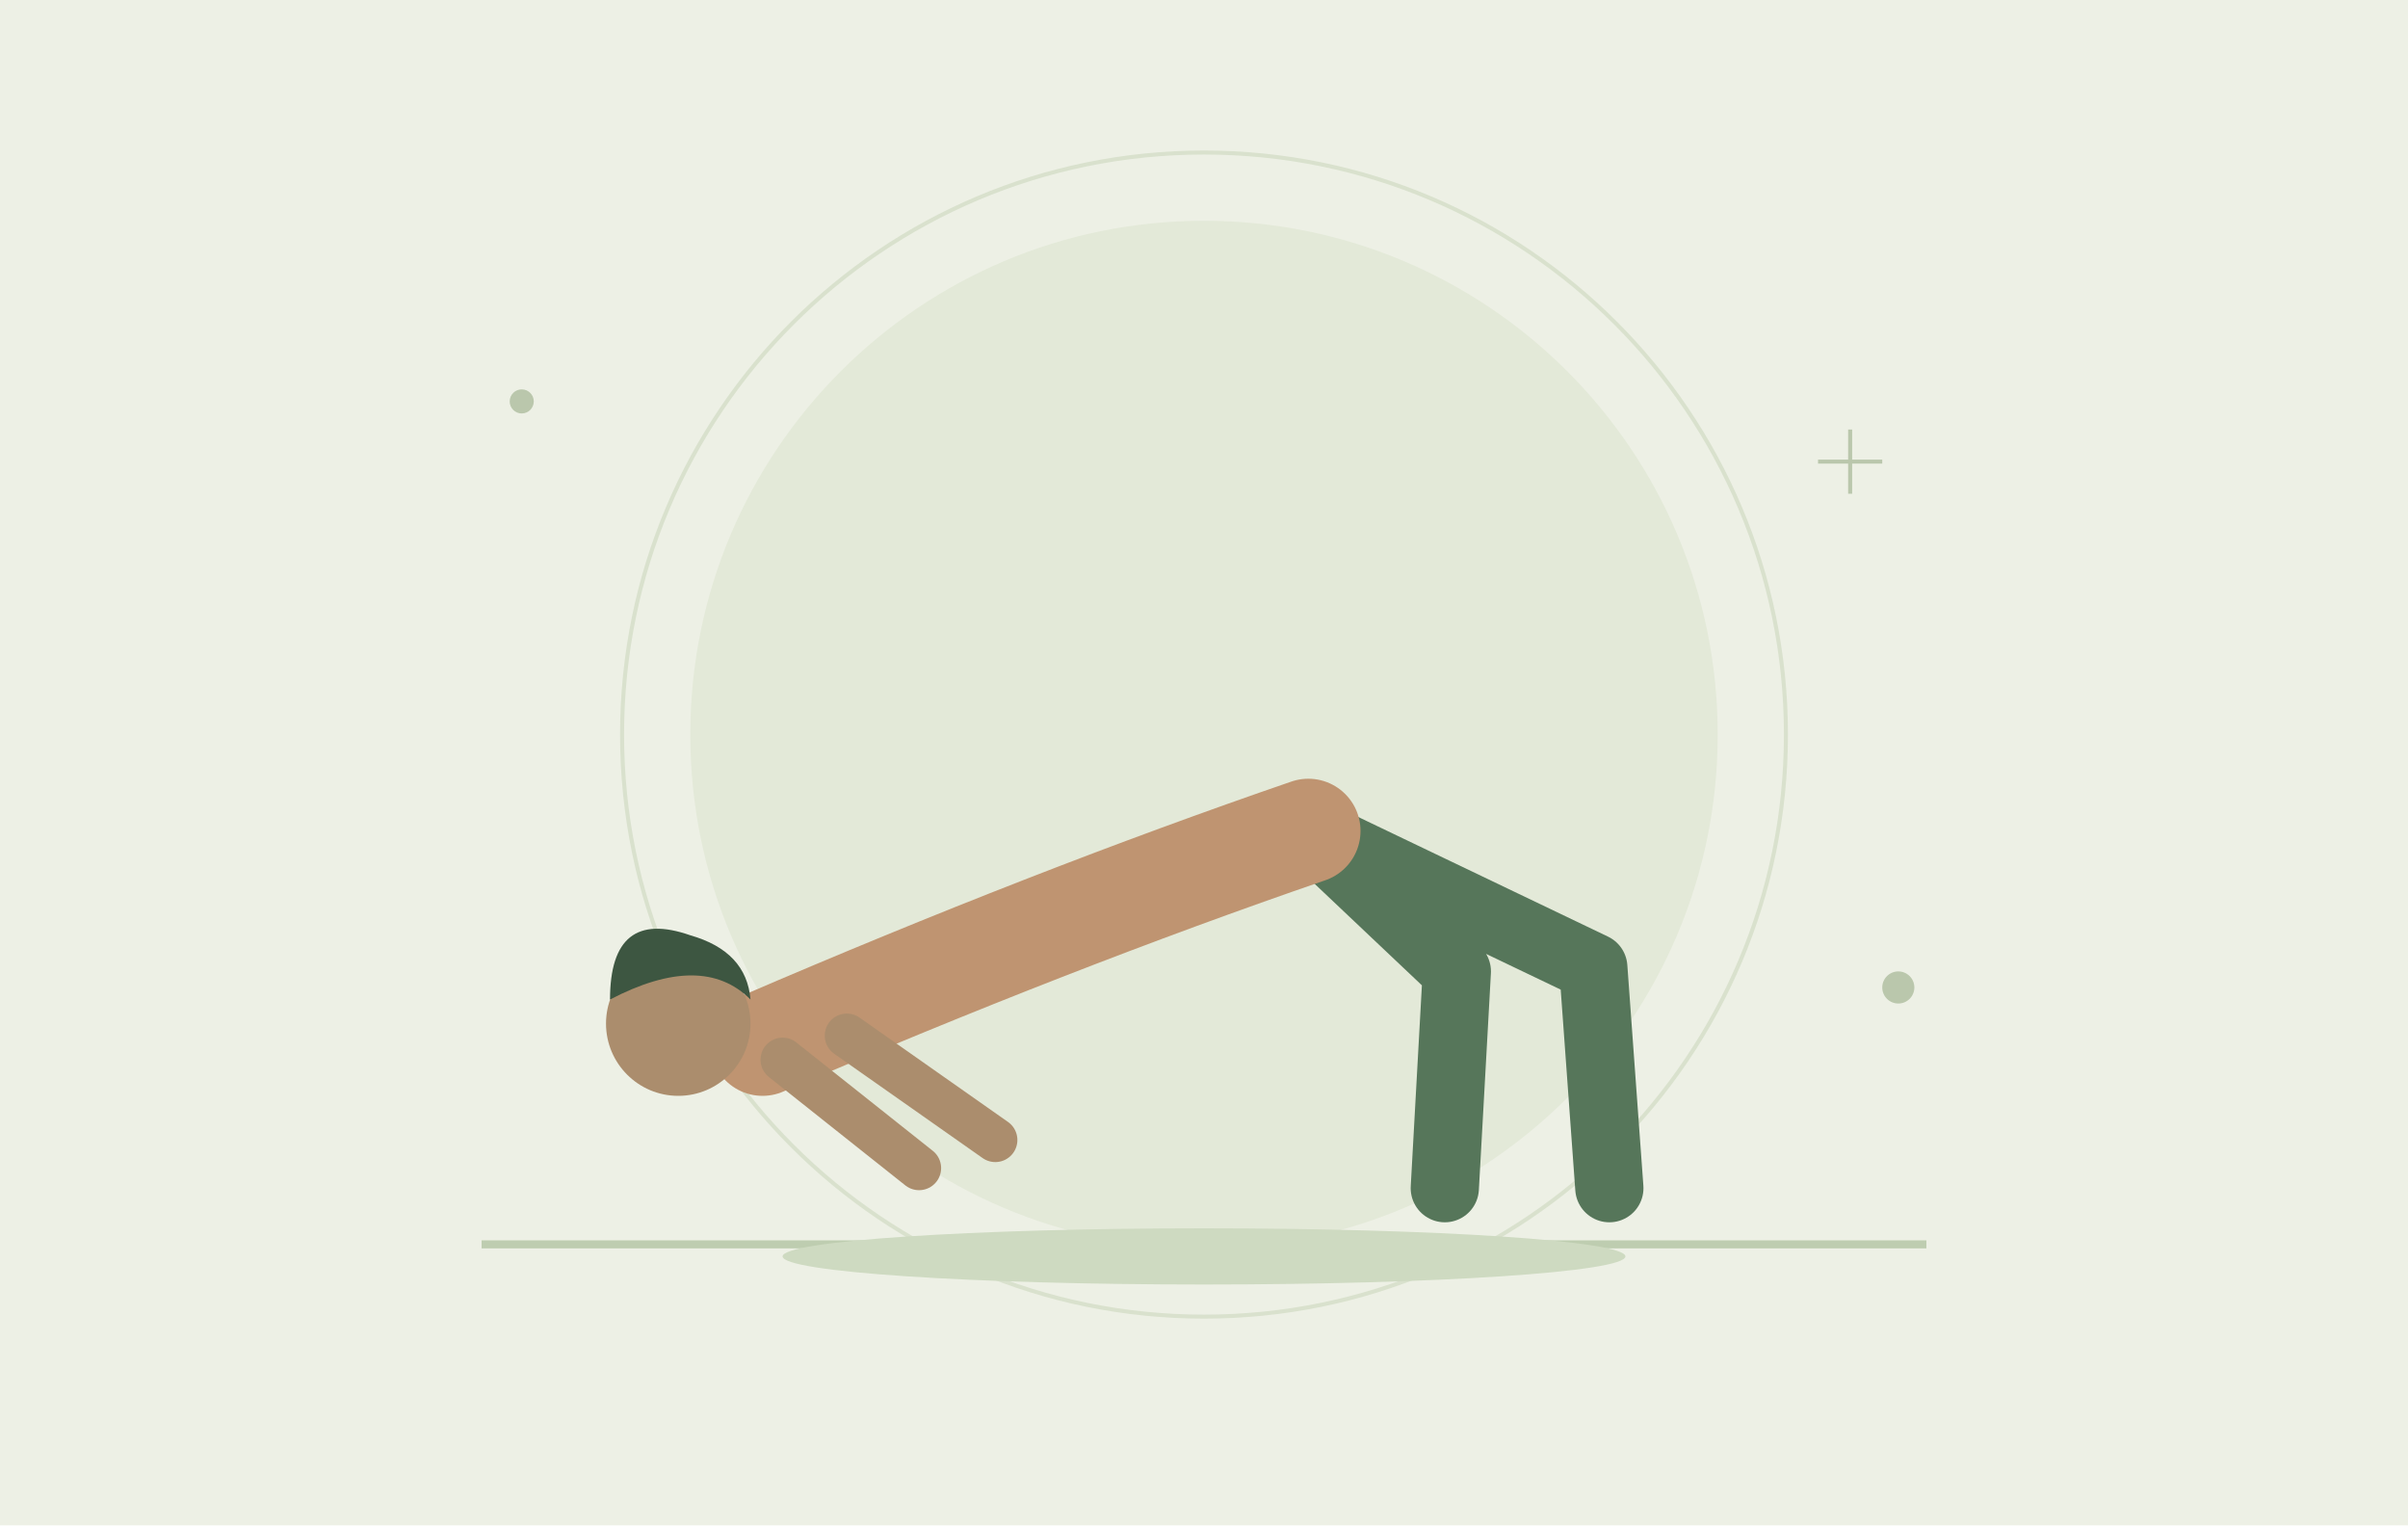
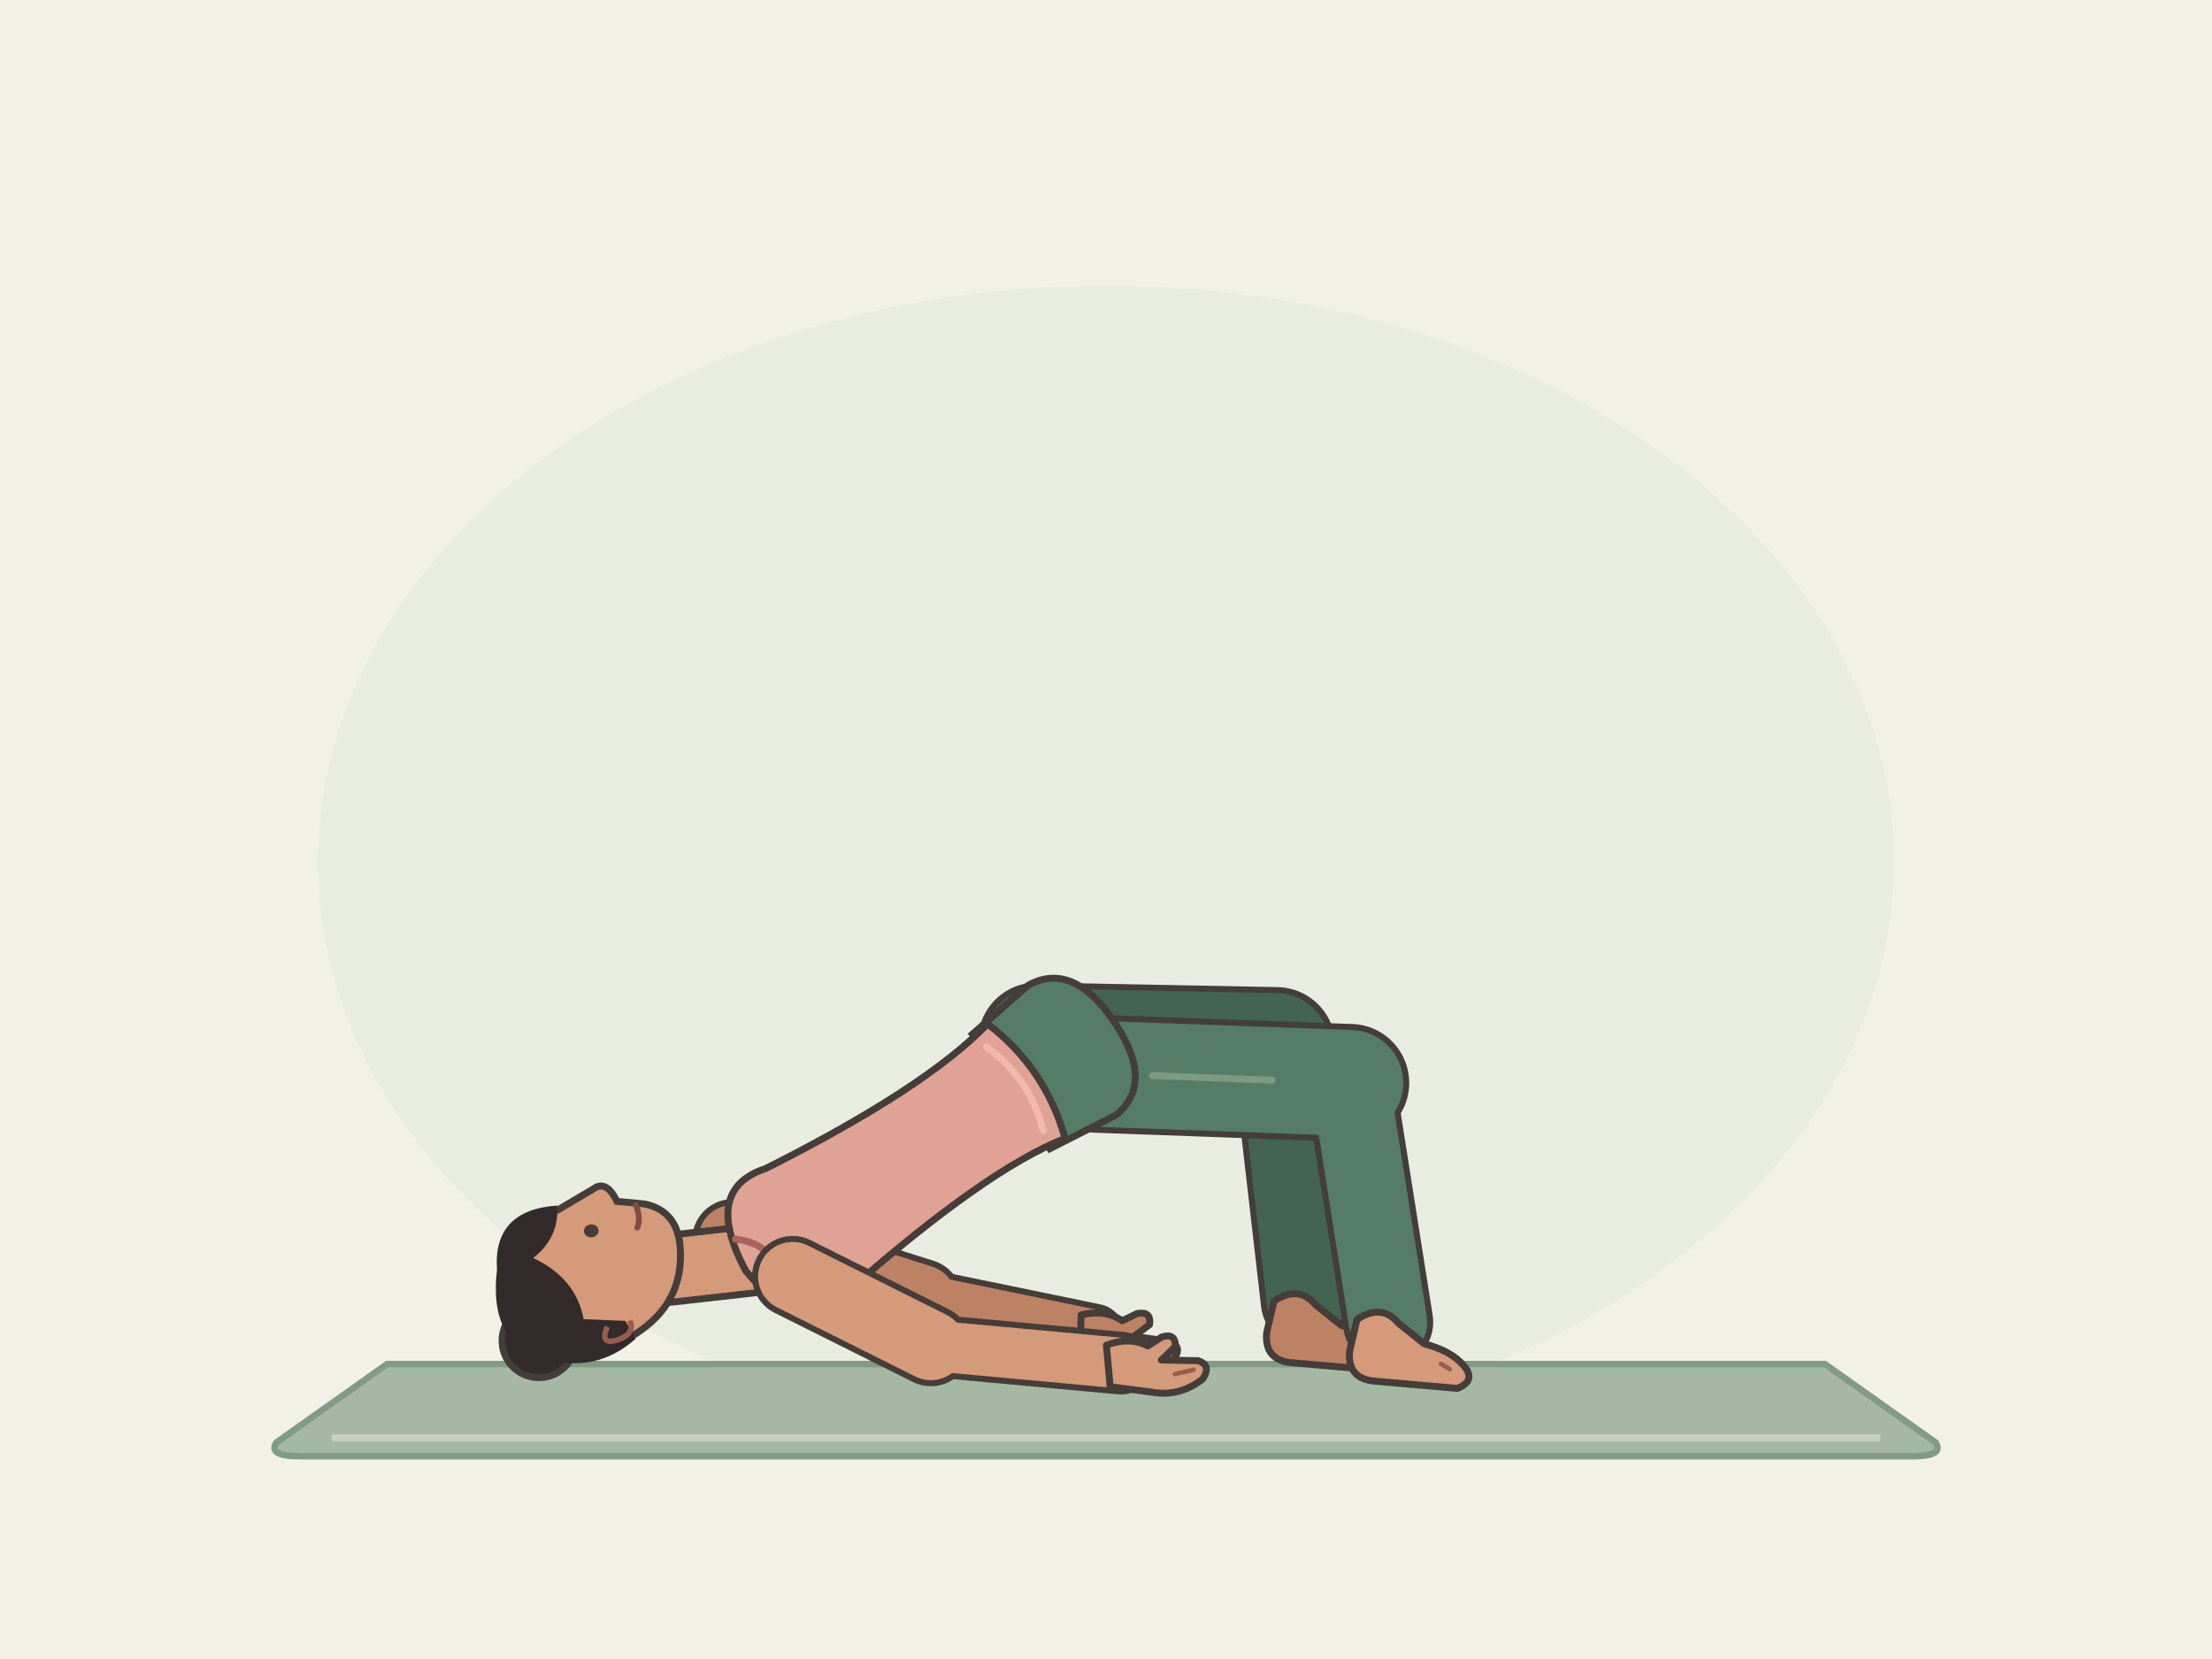
- <svg xmlns="http://www.w3.org/2000/svg" width="600" height="380" viewBox="0 0 600 380" role="img">
-   <rect width="600" height="380" fill="#edf0e5" />
-   <circle cx="300" cy="183" r="128" fill="#e3e9d8" />
-   <circle cx="300" cy="183" r="145" fill="none" stroke="#d9e1cd" />
-   <path d="M120 310h360" stroke="#becdb0" stroke-width="2" />
-   <ellipse cx="300" cy="313" rx="105" ry="7" fill="#cedac1" />
-   <g fill="none" stroke-linecap="round" stroke-linejoin="round">
-     <path d="M326 207L363 242L360 296M326 207L397 241L401 296" stroke="#56765a" stroke-width="17" />
-     <path d="M190 260Q262 229 326 207" stroke="#bf9471" stroke-width="26" />
-     <path d="M195 264L229 291M211 258L248 284" stroke="#ab8d6d" stroke-width="11" />
-   </g>
-   <circle cx="169" cy="255" r="18" fill="#ab8d6d" />
-   <path d="M152 249q0-23 20-16 14 4 15 16-12-12-35 0" fill="#3d5641" />
-   <g fill="#98ac86" opacity=".6">
-     <circle cx="130" cy="100" r="3" />
-     <circle cx="473" cy="246" r="4" />
-     <path d="M453 115h16m-8-8v16" stroke="#98ac86" stroke-width="1" />
+ <svg xmlns="http://www.w3.org/2000/svg" width="480" height="360" viewBox="0 0 480 360" role="img">
+   <rect width="480" height="360" fill="#f1f1e8" />
+   <ellipse cx="240" cy="187" rx="171" ry="125" fill="#e9ede1" />
+   <g>
+     <path d="M84 296H396L420 313Q422 316 415 316H65Q58 316 60 313Z" fill="#a4b8a4" stroke="#819b84" stroke-width="1.4" />
+     <path d="M72 312h336" fill="none" stroke="#c6d2be" stroke-width="1.5" />
+     <path d="M225 226L277 227" fill="none" stroke="#443d39" stroke-width="25.6" stroke-linecap="round" stroke-linejoin="round" />
+     <path d="M277 227L283.4 282.5" fill="none" stroke="#443d39" stroke-width="19.6" stroke-linecap="round" stroke-linejoin="round" />
+     <path d="M225 226L277 227" fill="none" stroke="#426451" stroke-width="23" stroke-linecap="round" stroke-linejoin="round" />
+     <path d="M277 227L283.4 282.5" fill="none" stroke="#426451" stroke-width="17" stroke-linecap="round" stroke-linejoin="round" />
+     <path d="M236.4 226.2L260.9 226.7" fill="none" stroke="#607c69" stroke-width="1.5" stroke-linecap="round" stroke-linejoin="round" />
+     <g transform="translate(284 288) rotate(5)">
+       <path d="M-8-5Q-3-9 1-5L7-1Q13 0 16 3Q19 6 15 8L-3 8Q-9 8-9 2Z" fill="#bd8164" stroke="#443d39" stroke-width="1.5" stroke-linejoin="round" />
+       <path d="M11 3l2 1" fill="none" stroke="#965e4e" stroke-width="1" stroke-linecap="round" stroke-linejoin="round" />
+     </g>
+     <path d="M159 269L200 282" fill="none" stroke="#443d39" stroke-width="17.6" stroke-linecap="round" stroke-linejoin="round" />
+     <path d="M200 282L237.4 289.7" fill="none" stroke="#443d39" stroke-width="13.6" stroke-linecap="round" stroke-linejoin="round" />
+     <path d="M159 269L200 282" fill="none" stroke="#bd8164" stroke-width="15" stroke-linecap="round" stroke-linejoin="round" />
+     <path d="M200 282L237.4 289.7" fill="none" stroke="#bd8164" stroke-width="11" stroke-linecap="round" stroke-linejoin="round" />
+     <g transform="translate(239 290) rotate(8)">
+       <path d="M-5-4Q0-6 4-4L7-6Q10-7 10-4L7-1L15-1Q18 0 16 3Q11 7 5 6L-4 5Z" fill="#bd8164" stroke="#443d39" stroke-width="1.5" stroke-linejoin="round" />
+       <path d="M10 2l4-1" fill="none" stroke="#965e4e" stroke-width="1" stroke-linecap="round" stroke-linejoin="round" />
+     </g>
+     <path d="M238 233L293 235" fill="none" stroke="#443d39" stroke-width="25.6" stroke-linecap="round" stroke-linejoin="round" />
+     <path d="M293 235L301.2 286.9" fill="none" stroke="#443d39" stroke-width="19.6" stroke-linecap="round" stroke-linejoin="round" />
+     <path d="M238 233L293 235" fill="none" stroke="#557c66" stroke-width="23" stroke-linecap="round" stroke-linejoin="round" />
+     <path d="M293 235L301.2 286.9" fill="none" stroke="#557c66" stroke-width="17" stroke-linecap="round" stroke-linejoin="round" />
+     <path d="M250.1 233.4L276 234.4" fill="none" stroke="#7d9a83" stroke-width="1.5" stroke-linecap="round" stroke-linejoin="round" />
+     <g transform="translate(302 292) rotate(5)">
+       <path d="M-8-5Q-3-9 1-5L7-1Q13 0 16 3Q19 6 15 8L-3 8Q-9 8-9 2Z" fill="#d49a79" stroke="#443d39" stroke-width="1.5" stroke-linejoin="round" />
+       <path d="M11 3l2 1" fill="none" stroke="#965e4e" stroke-width="1" stroke-linecap="round" stroke-linejoin="round" />
+     </g>
+     <path d="M166 273L135.8 276.4" fill="none" stroke="#443d39" stroke-width="16" stroke-linecap="round" stroke-linejoin="round" />
+     <path d="M166 273L135.8 276.4" fill="none" stroke="#d49a79" stroke-width="13" stroke-linecap="round" stroke-linejoin="round" />
+     <g transform="translate(231 229) rotate(-124.09)">
+       <path d="M-17 2Q-16 13 0 13Q16 13 17 2L15 -14H-15Z" fill="#557c66" stroke="#443d39" stroke-width="1.5" />
+       <path d="M-15 -10Q-11 -28 -16 -67.492Q-20 -81.492 0 -83.492Q20 -81.492 16 -67.492Q11 -29 15 -10Q0 -5 -15 -10Z" fill="#dfa294" stroke="#443d39" stroke-width="1.5" />
+       <path d="M-7 -81.492Q0 -73.492 7 -81.492" fill="none" stroke="#a9655c" stroke-width="1.5" stroke-linecap="round" stroke-linejoin="round" />
+       <path d="M-11 -13Q0 -9 11 -13" fill="none" stroke="#f0b9aa" stroke-width="1.5" stroke-linecap="round" stroke-linejoin="round" />
+     </g>
+     <path d="M172 277L202 292" fill="none" stroke="#443d39" stroke-width="17.6" stroke-linecap="round" stroke-linejoin="round" />
+     <path d="M202 292L243.3 295.8" fill="none" stroke="#443d39" stroke-width="13.6" stroke-linecap="round" stroke-linejoin="round" />
+     <path d="M172 277L202 292" fill="none" stroke="#d49a79" stroke-width="15" stroke-linecap="round" stroke-linejoin="round" />
+     <path d="M202 292L243.3 295.8" fill="none" stroke="#d49a79" stroke-width="11" stroke-linecap="round" stroke-linejoin="round" />
+     <g transform="translate(245 296) rotate(1)">
+       <path d="M-5-4Q0-6 4-4L7-6Q10-7 10-4L7-1L15-1Q18 0 16 3Q11 7 5 6L-4 5Z" fill="#d49a79" stroke="#443d39" stroke-width="1.5" stroke-linejoin="round" />
+       <path d="M10 2l4-1" fill="none" stroke="#965e4e" stroke-width="1" stroke-linecap="round" stroke-linejoin="round" />
+     </g>
+     <g transform="translate(130 277) rotate(-94) scale(1 1)">
+       <circle cx="-13" cy="-14" r="8" fill="#332a2b" stroke="#443d39" stroke-width="1.5" />
+       <path d="M-15-7Q-14-22 1-21Q14-22 15-8L19 0Q21 3 16 5L15 11Q13 18 5 18Q-7 18-13 7Z" fill="#d49a79" stroke="#443d39" stroke-width="1.5" />
+       <path d="M-14 7Q-21-2-17-13Q-13-25 3-22Q16-22 16-8Q9-8 5-14Q0-5-9-4L-10 5Z" fill="#332a2b" />
+       <ellipse cx="10" cy="-1" rx="1.4" ry="1.6" fill="#443d39" />
+       <path d="M-11 1q-4-2-3 2t4 3" fill="none" stroke="#965e4e" stroke-width="1.2" />
+       <path d="M10 9q2 1 5 0" fill="none" stroke="#804d42" stroke-width="1.25" stroke-linecap="round" stroke-linejoin="round" />
+     </g>
  </g>
</svg>
